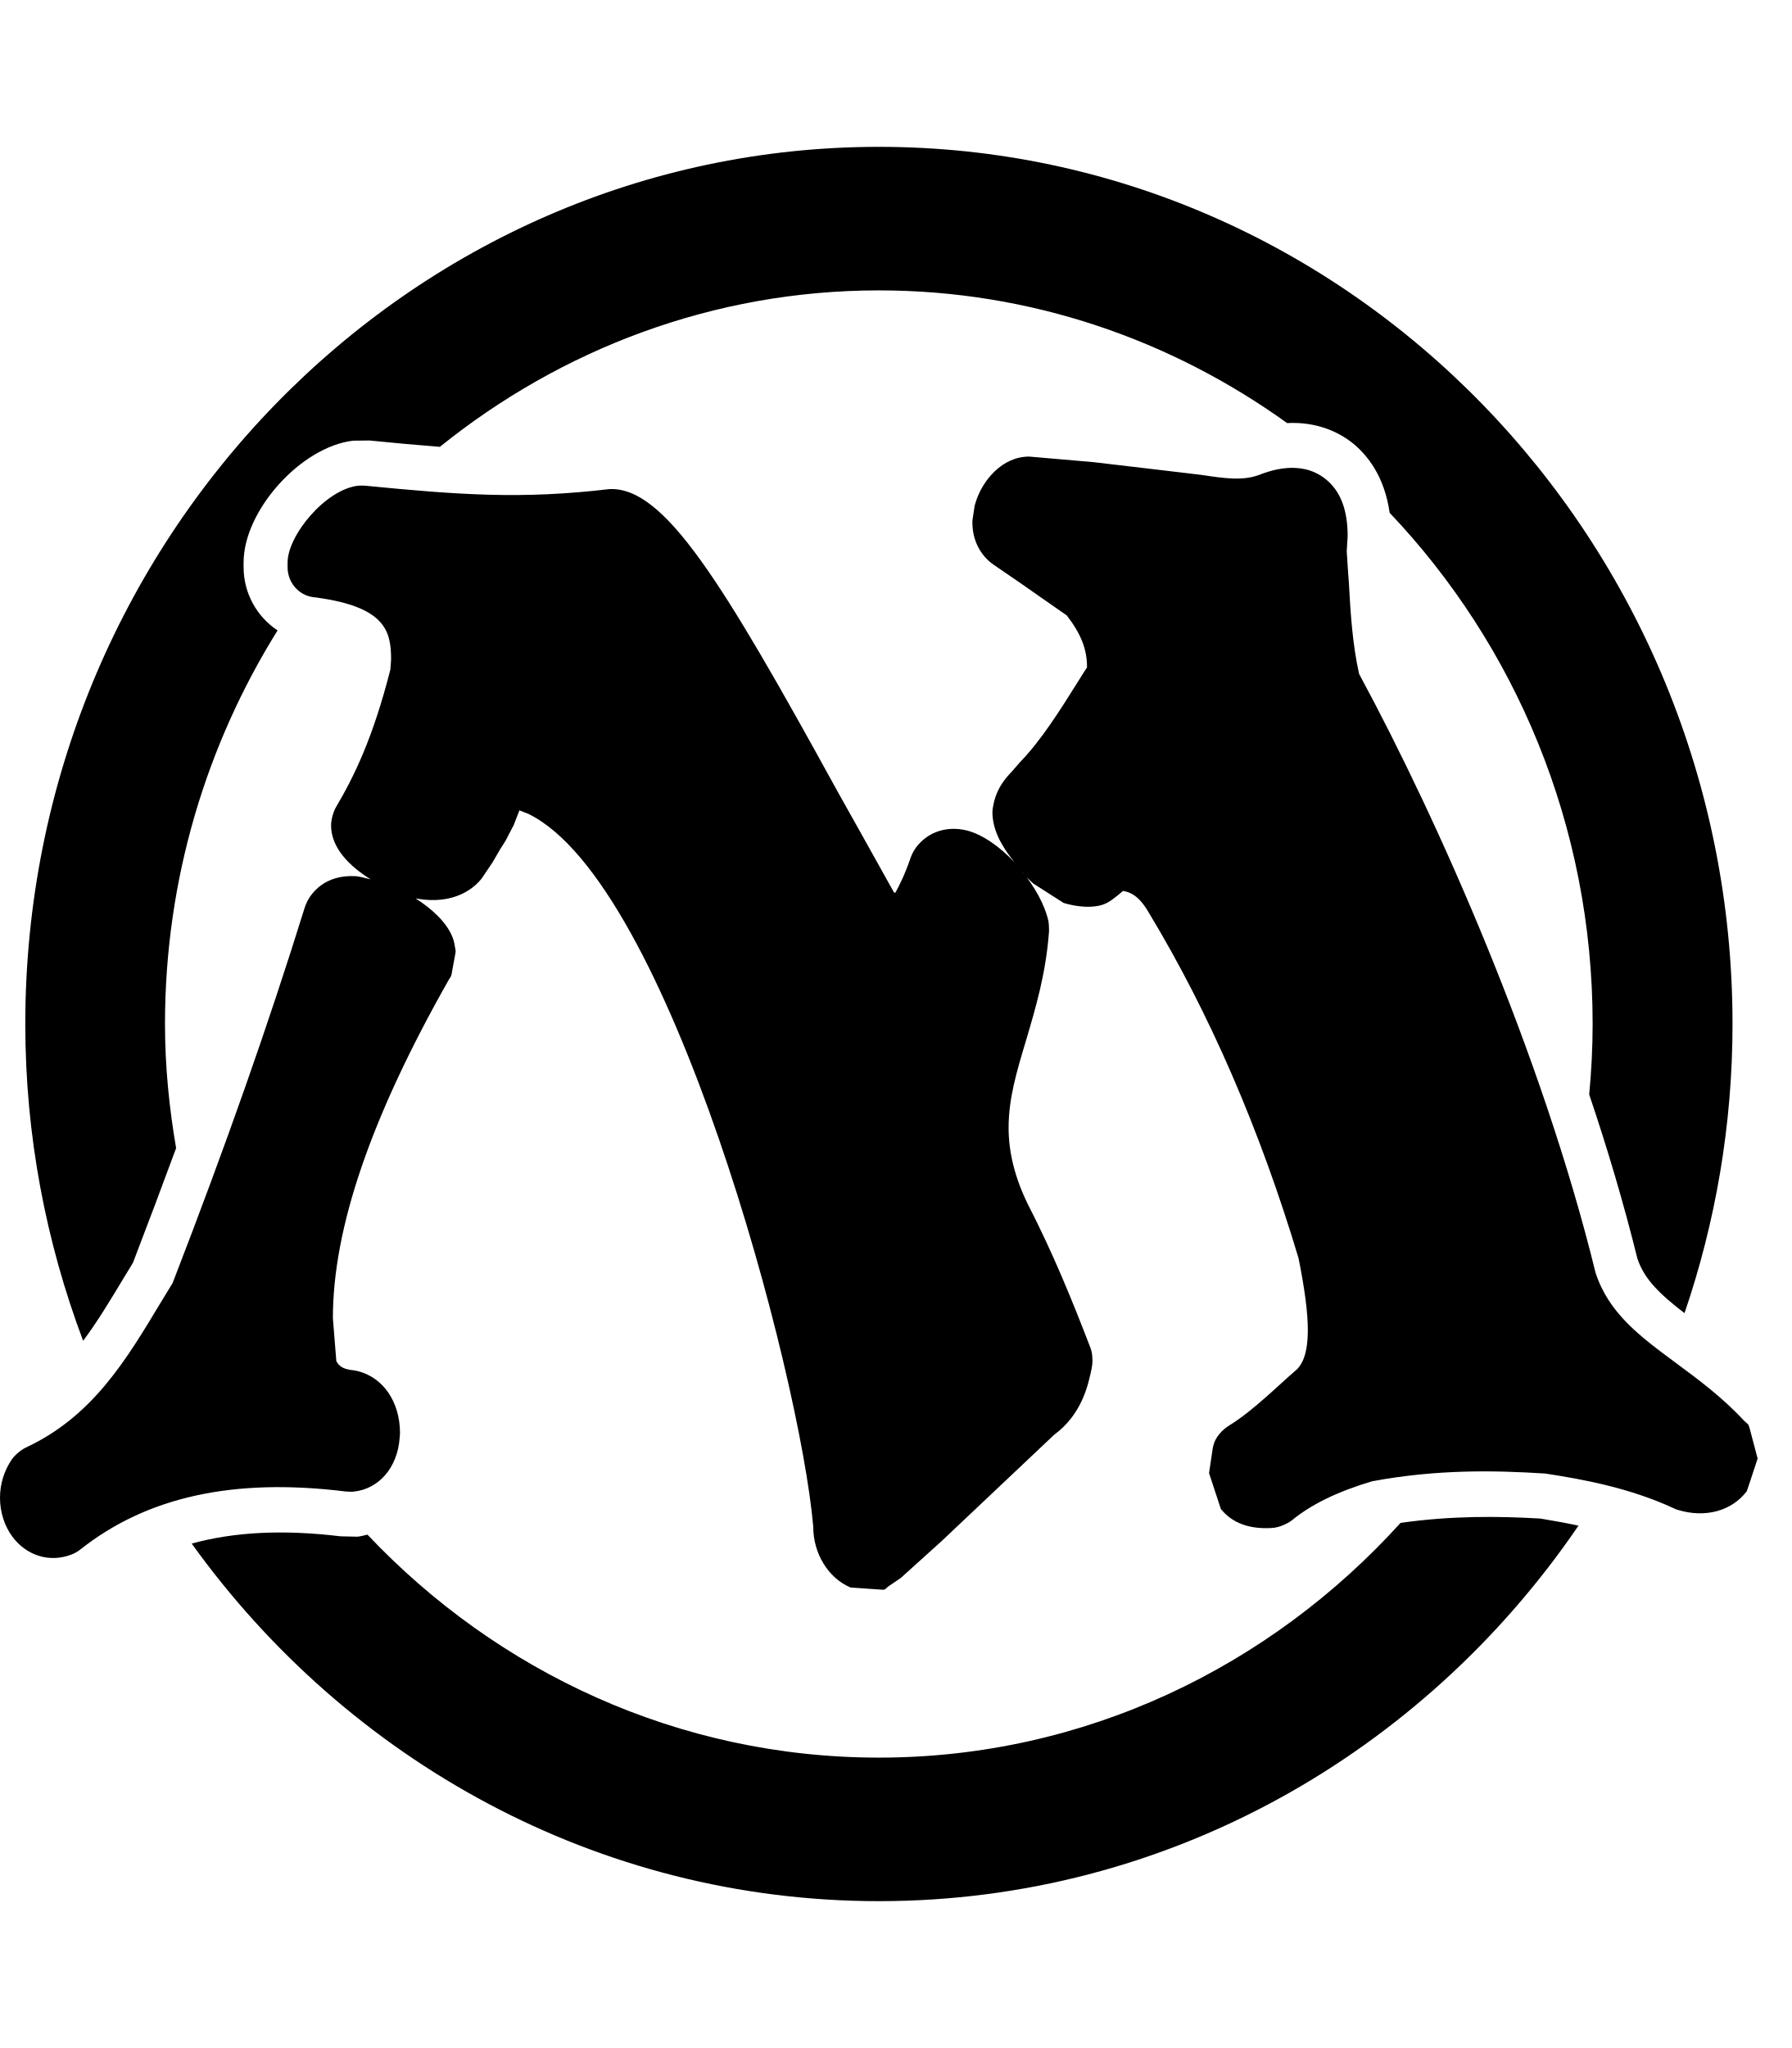
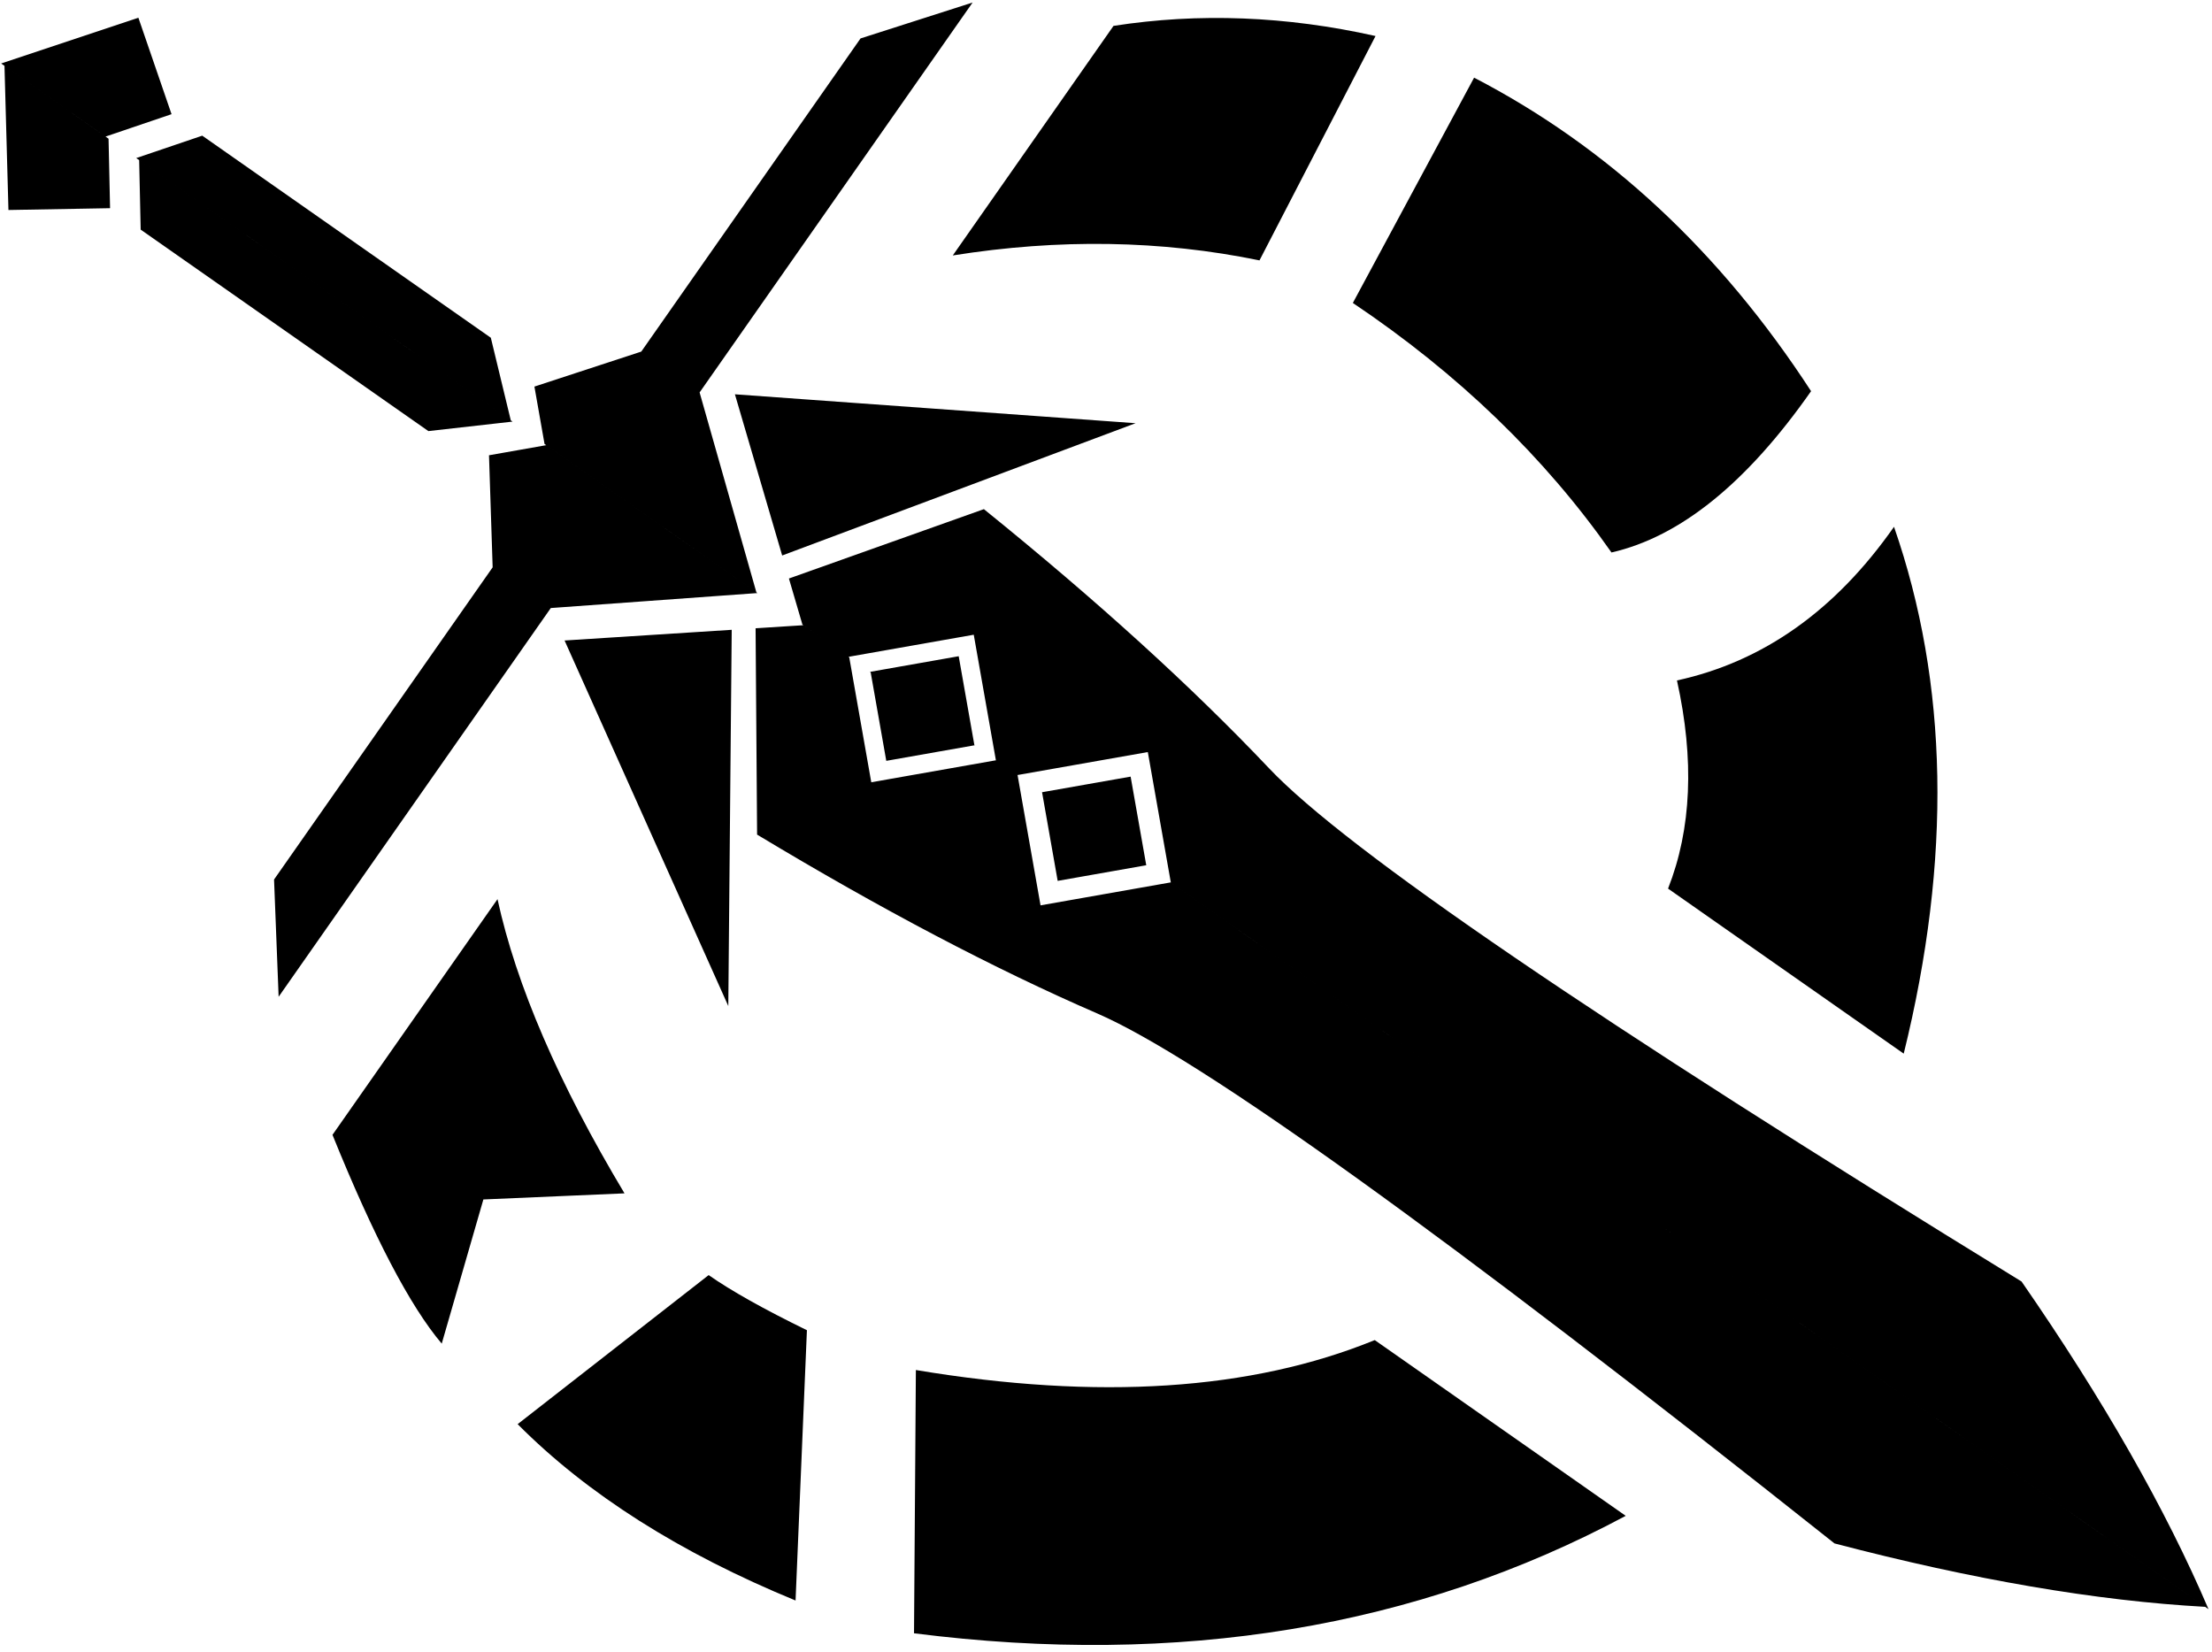
- <svg xmlns="http://www.w3.org/2000/svg" viewBox="0 0 896 1024">
-   <path d="M872.371 710.502c-11.085-11.962-22.915-20.646-34.278-29.068-18.026-13.35-33.488-24.76-40.125-45.049-26.827-109.237-78.594-226.06-118.253-299.411-3.284-14.594-4.284-30.097-5.1-45.145-.092-.382-1.002-14.761-1.096-16.268.094-1.388.466-7.369.466-7.465 0-13.565-3.82-22.895-11.201-28.686-12.459-9.832-28.201-3.852-33.278-1.888-8.103 2.99-17.394 1.603-28.201 0 .442 0-54.306-6.436-54.306-6.436.075 0-32.299-2.799-32.299-2.799-13.554 0-23.473 11.962-26.851 23.158a11.486 11.486 0 0 0-.536 2.249l-.814 5.335c-.186.836-.186 1.674-.186 2.512.092 8.612 3.912 16.172 10.641 20.837l13.367 9.163c-.092-.096 18.026 12.633 23.195 16.174 6.915 8.97 10.107 16.722 10.107 25.598v.382c-1.63 2.441-4.192 6.627-4.192 6.627-9.641 15.336-18.63 29.739-29.459 40.934-.466.575-3.913 4.497-3.913 4.497-3.004 3.183-8.009 8.494-9.477 17.944a10.983 10.983 0 0 0-.258 2.321c0 8.803 4.448 17.01 11.085 25.144-7.451-7.847-16.09-14.02-24.102-15.981-9.827-2.321-19.19.742-25.011 8.325-1 1.314-2.19 3.446-2.724 4.953-3.098 8.972-5.823 14.379-7.825 17.942l-.652-.191c-5.985-10.837-28.365-50.743-28.365-50.743-58.032-105.602-86.419-151.871-113.806-150.938-44.129 5.239-75.59 2.895-122.257-1.674a21.58 21.58 0 0 0-3.541 0c-16.37 1.865-35.302 24.856-35.302 38.422v2.319c0 7.489 5.356 13.925 12.645 14.954l2.282.287c34.022 4.76 36.84 16.819 36.84 30.838 0 0-.186 3.183-.372 5.144-8.825 34.666-18.28 53.639-27.199 68.782-1.374 2.345-2.446 6.34-2.446 9.068 0 11.387 9.361 20.55 19.818 27.01-2.632-.573-5.449-1.505-7.825-1.604-15.276-.741-21.726 8.518-23.823 12.442-.464.836-1.094 2.512-1.374 3.348-18.28 58.783-39.286 118.521-66.043 187.662-1.094 1.865-5.543 9.068-5.543 9.068-17.838 29.713-34.558 57.656-67.859 73.184-2.376 1.126-5.379 3.637-6.917 5.791C2.096 735.263.001 741.89.001 748.9c0 7.107 2.19 14.02 6.195 19.451 7.101 9.521 18.652 13.087 29.387 8.972 1.444-.48 3.354-1.58 4.541-2.536 33.37-26.436 76.78-35.958 132.716-29.044 1.096.096 2.818.172 3.82.096 12.737-1.222 22.1-11.962 23.194-26.747.094-.172.186-2.608.186-2.608 0-15.432-8.359-27.657-20.818-30.839-.746-.191-1.469-.382-2.284-.478-5.728-.551-7.357-2.225-8.733-4.569-.278-3.183-1.722-21.485-1.722-21.485 0-45.049 19.002-100.577 58.126-169.527.906-1.411.906-1.029 1.256-2.632l1.934-10.551c.075-.573.075-.838.075-1.029 0-.287-.075-.287-.258-1.413l-.37-2.152c-.188-1.101-.538-2.321-1.004-3.35-2.91-7.296-10.083-13.923-18.372-19.258 13.645 2.608 25.661-.935 32.927-9.81l5.543-8.23 3.912-6.723 2.562-4.019 3.54-6.818c.374-.48.722-1.413.908-1.963 0 0 2.376-6.171 2.538-6.46 2.282.935 4.471 1.772 4.471 1.772C334.855 441.449 399.99 686.289 406.72 763.3v.191c0 13.087 7.383 25.503 18.654 30.264l14.904 1.029c3.096.287 1.932-.172 4.564-1.961l5.635-3.828 20.284-18.302 56.402-53.279c13.926-10.192 17.092-25.049 18.746-32.992.258-1.126.444-2.799.444-4.306 0-1.483-.186-2.992-.348-4.019l-.186-.551c-.094-.741-.374-1.222-.56-1.867-8.639-22.441-18.374-46.628-31.275-71.677-6.381-13.087-9.571-25.694-9.571-38.135 0-14.57 4.006-27.943 8.663-43.447 4.89-16.555 9.989-33.565 11.551-54.666v-1.125c0-1.318-.094-2.895-.28-4.019-1.91-8.518-7.009-17.393-13.46-25.24 1.352 1.41 1.91 2.895 3.54 4.21.186.191 2.282 2.152 2.282 2.152.186.097 15.184 9.714 15.184 9.714 2.282.742 11.457 3.277 19.188 1.029l.094-.096s0 .096-.094.096c1.91-.573 3.564-1.509 5.193-2.703 1.816-1.316 3.633-2.823 5.356-4.306 3.471.551 7.919 2.249 12.832 10.742 30.483 50.456 55.68 108.592 74.962 172.901 3.098 15.502 4.634 27.01 4.634 35.886 0 12.225-2.91 16.913-5.169 19.425l-5.1 4.499c-10.107 9.235-20.47 18.685-29.203 23.924-3.376 2.057-6.823 5.885-7.731 9.808l-.28 1.125c0-.193-1.91 12.798-1.91 12.798l5.915 17.944c5.729 7.105 14.554 10.286 26.105 9.426 2.912-.263 7.103-1.963 9.455-3.828 9.827-8.038 22.938-14.379 40.218-19.523 32.555-5.98 60.849-5.431 86.419-3.828 18.816 2.895 42.103 7.083 64.483 17.466.56.287 1.188.573 1.91.739 13.647 4.116 26.851.575 34.396-9.33.092 0 5.448-16.364 5.448-16.364l-4.074-15.408c-.746-2.439-.84-1.603-2.562-3.372zM62.136 638.536s3.004-4.857 4.378-7.202a4705.767 4705.767 0 0 0 21.564-57.274c-3.47-20.192-5.565-40.839-5.565-62.06 0-72.419 20.844-139.909 56.31-196.801-10.271-6.746-17-18.517-17-31.602v-2.321c0-25.982 28.643-57.849 54.748-60.935 0 0 8.105-.096 8.197-.096a1622.75 1622.75 0 0 0 35.21 3.181c60.571-48.782 136.721-78.232 219.578-78.232 75.87 0 146.198 24.666 204.136 66.342 14.834-.742 25.569 4.401 32.556 9.834 7.475 5.98 16.114 16.626 18.746 35.048C757.753 322.473 796.503 412.571 796.503 512c0 11.866-.626 23.637-1.722 35.241 9.197 27.177 17.372 54.857 24.102 82.036 3.47 10.382 11.201 17.775 23.567 27.296 15.462-45.312 24.009-93.926 24.009-144.573 0-241.85-191.563-438.577-426.904-438.577C204.235 73.423 12.649 270.15 12.649 512c0 55.887 10.387 109.165 28.925 158.403 7.195-9.619 13.645-20.361 20.562-31.867zm708.262 120.745c6.101 1.029 12.553 2.152 19.026 3.54-77.244 113.377-205.232 187.757-349.868 187.757-140.819 0-265.895-70.456-343.675-178.785 21.308-5.885 45.851-7.081 74.426-3.637-.186 0 8.453.193 8.453.193 1.724-.193 3.376-.645 5.007-1.029 64.947 68.687 155.559 111.488 255.788 111.488 102.977 0 195.683-45.409 260.888-117.373 25.755-3.637 48.857-3.374 69.955-2.154z" />
+ <svg xmlns="http://www.w3.org/2000/svg" viewBox="0 0 296 221">
+   <path fill="#000" fill-rule="evenodd" d="m101.11 84.069 6.39-.409 6.143 4.302 2.947 16.713 16.713-2.947 2.867 2.007 3.07 17.41 17.409-3.07 138.437 96.934c-14.5-.794-31.035-3.622-49.604-8.486-52.043-41.324-84.931-64.963-98.666-70.918-13.735-5.955-28.904-13.931-45.505-23.928l-.201-27.608Zm21.45 99.253c24.412 4.072 44.88 2.737 61.402-4.006l33.585 23.517c-27.993 14.988-59.739 20.227-95.238 15.716l.25-35.227Zm-53.292 7.243L94.83 170.62c3.004 2.103 7.387 4.561 13.148 7.375l-1.52 36.169c-15.483-6.365-27.88-14.232-37.19-23.6Zm70.179-84.535 13.925 9.75-11.838 2.088-2.087-11.838ZM116.51 89.97l13.926 9.75-11.838 2.088-2.088-11.838Zm-49.936 30.345c2.51 11.524 8.175 24.646 16.994 39.367l-18.884.816-5.573 19.292c-4.232-4.998-9.105-14.31-14.62-27.938l22.083-31.537Zm8.975-34.611 22.366-1.43-.458 50.341-21.908-48.911ZM65.435 60.92l7.66-1.351 28.261 19.788-27.65 2.004-36.421 52.016-.613-15.689 29.253-41.776-.49-14.992ZM18.622 21.427 68.59 56.415l-11.265 1.269-38.5-26.959-.203-9.298ZM.6 8.808l13.926 9.751.203 9.299L1.13 28.1.6 8.808ZM18.23 21.152l8.834-2.998 38.617 27.04 2.67 11.053-50.121-35.095ZM.153 8.495l18.366-6.12 4.436 12.902-8.834 2.999L.153 8.496ZM105.57 77.411l26.091-9.282c15.118 12.219 27.84 23.78 38.164 34.682 10.325 10.903 43.89 33.793 100.693 68.67 10.954 15.833 19.292 30.447 25.015 43.842l-138.857-97.23-3.08-17.461-17.461 3.079-2.876-2.014-2.956-16.764-16.764 2.956-6.162-4.315-1.807-6.163ZM224.403 91.05c11.524-2.511 21.206-9.364 29.045-20.56 7.288 20.974 7.722 44.473 1.3 70.496l-31.537-22.083c3.142-7.973 3.54-17.258 1.192-27.853Zm-27.146-80.658c17.912 9.288 32.943 23.271 45.093 41.951-8.604 12.288-17.507 19.482-26.71 21.583-8.955-12.78-20.491-23.91-34.608-33.388Zm-57.836 95.62 11.874-2.094 2.094 11.874-13.968-9.78Zm-23.006-16.11 11.874-2.093 2.094 11.874-13.968-9.78Zm32.59-86.439c11.415-1.773 23.103-1.321 35.063 1.357l-15.529 30.022c-13.162-2.705-26.843-2.925-41.043-.66l21.509-30.719ZM98.342 52.76l53.617 3.87-47.292 17.7-6.325-21.57Zm-26.829-1.031 14.299-4.682 29.341-41.904L130.15.337 93.618 52.511l7.597 26.748-28.347-19.848-1.355-7.683Z" />
</svg>
